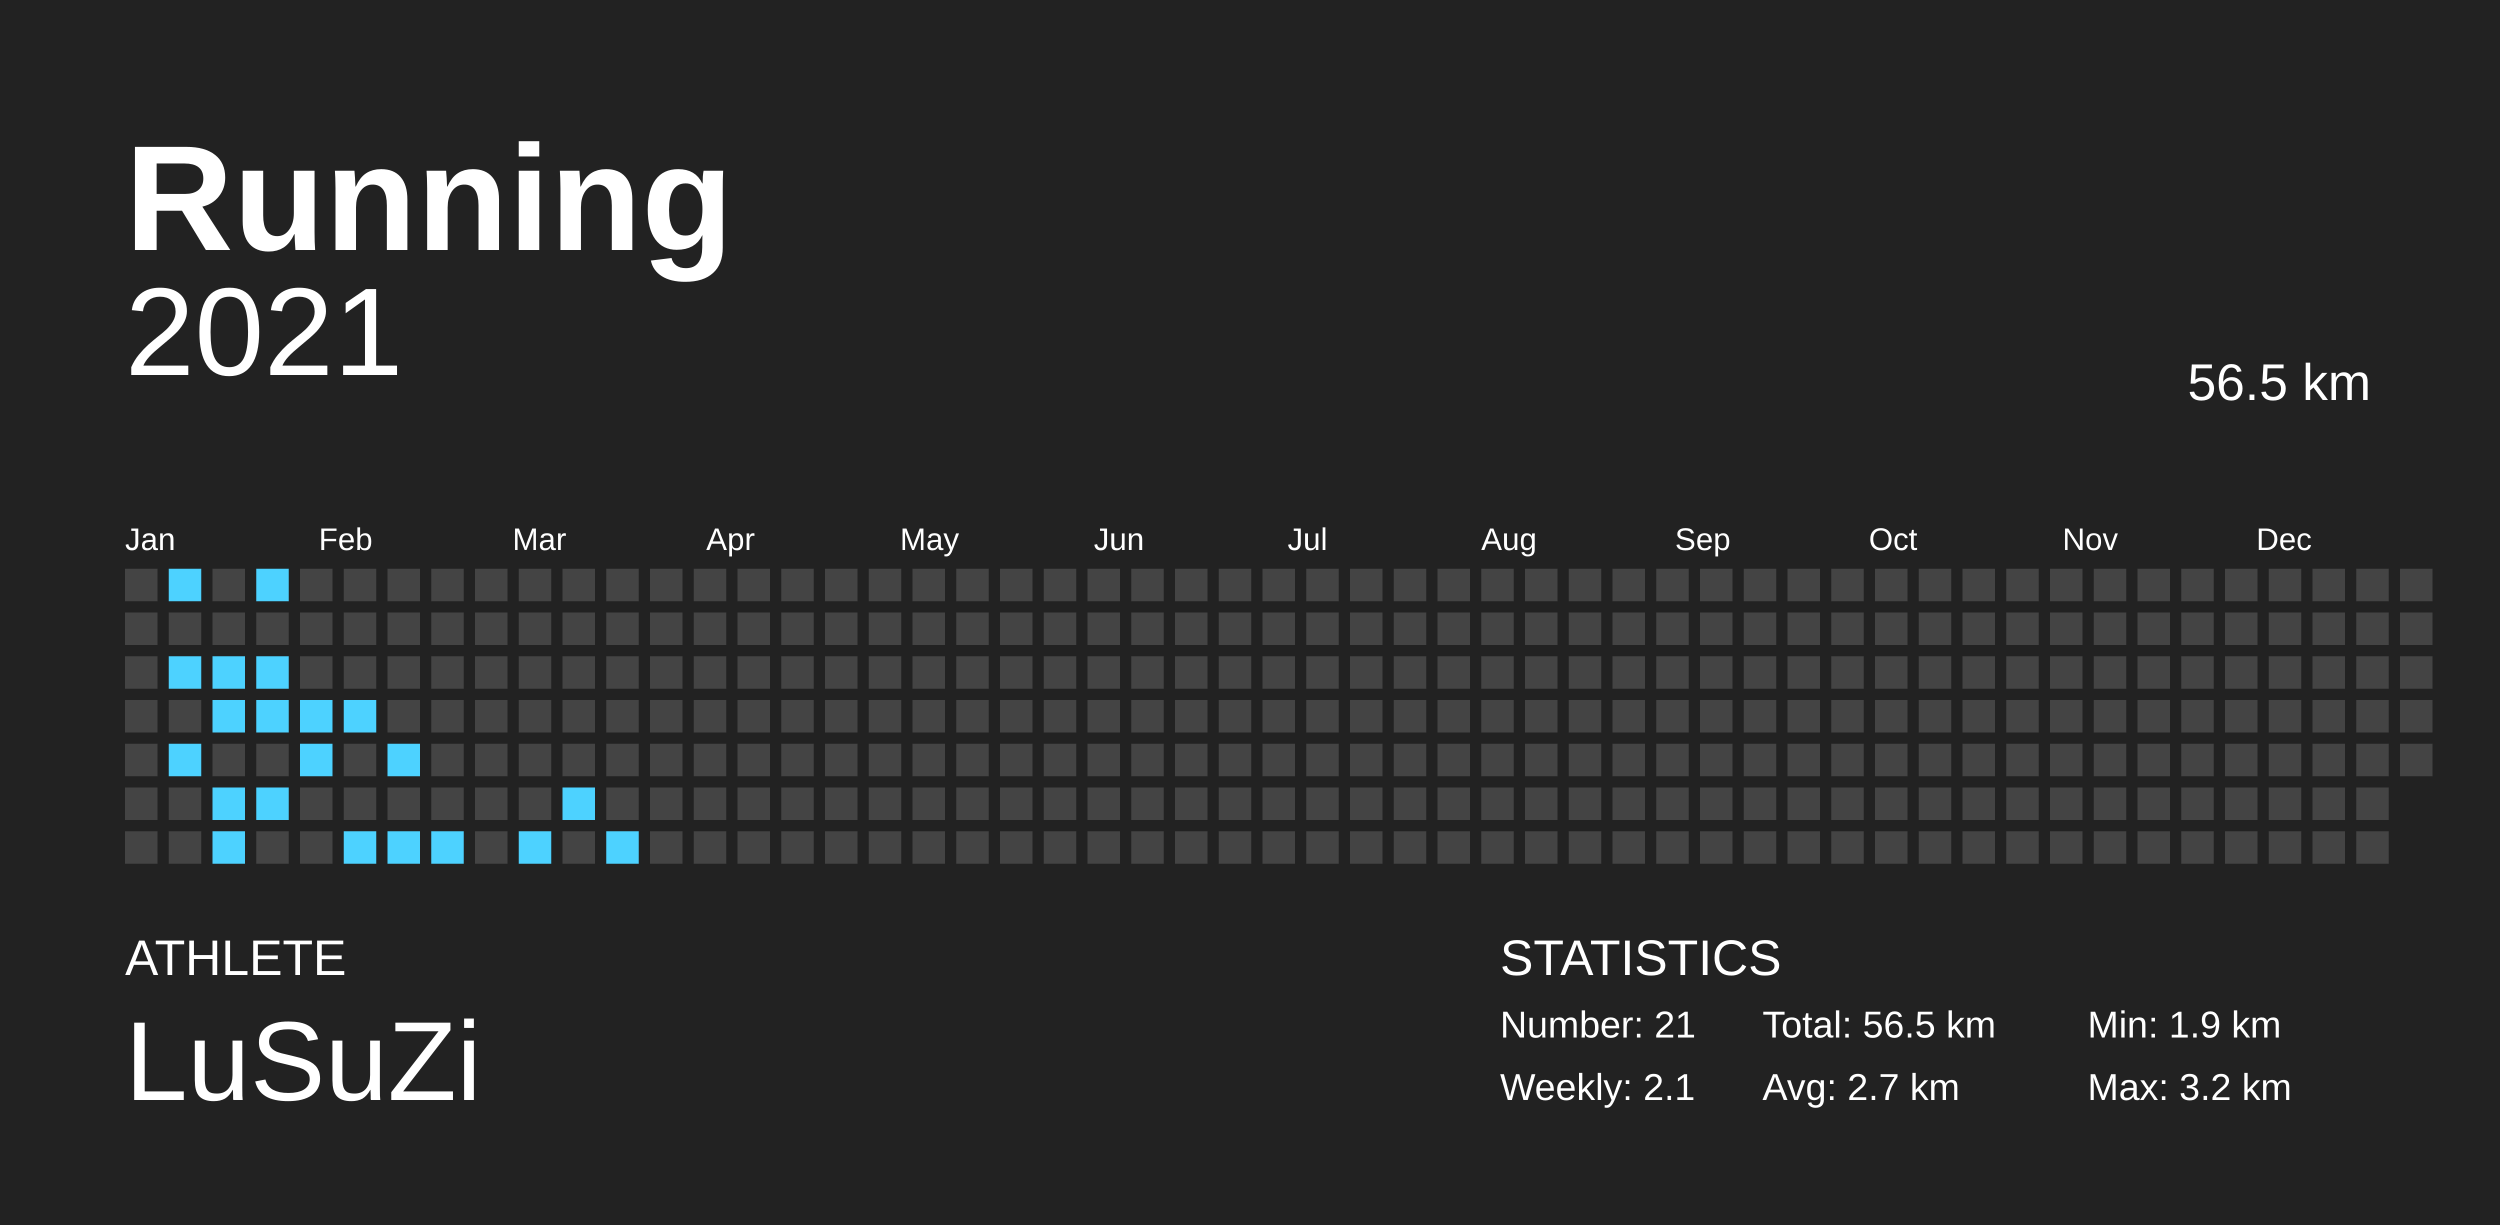
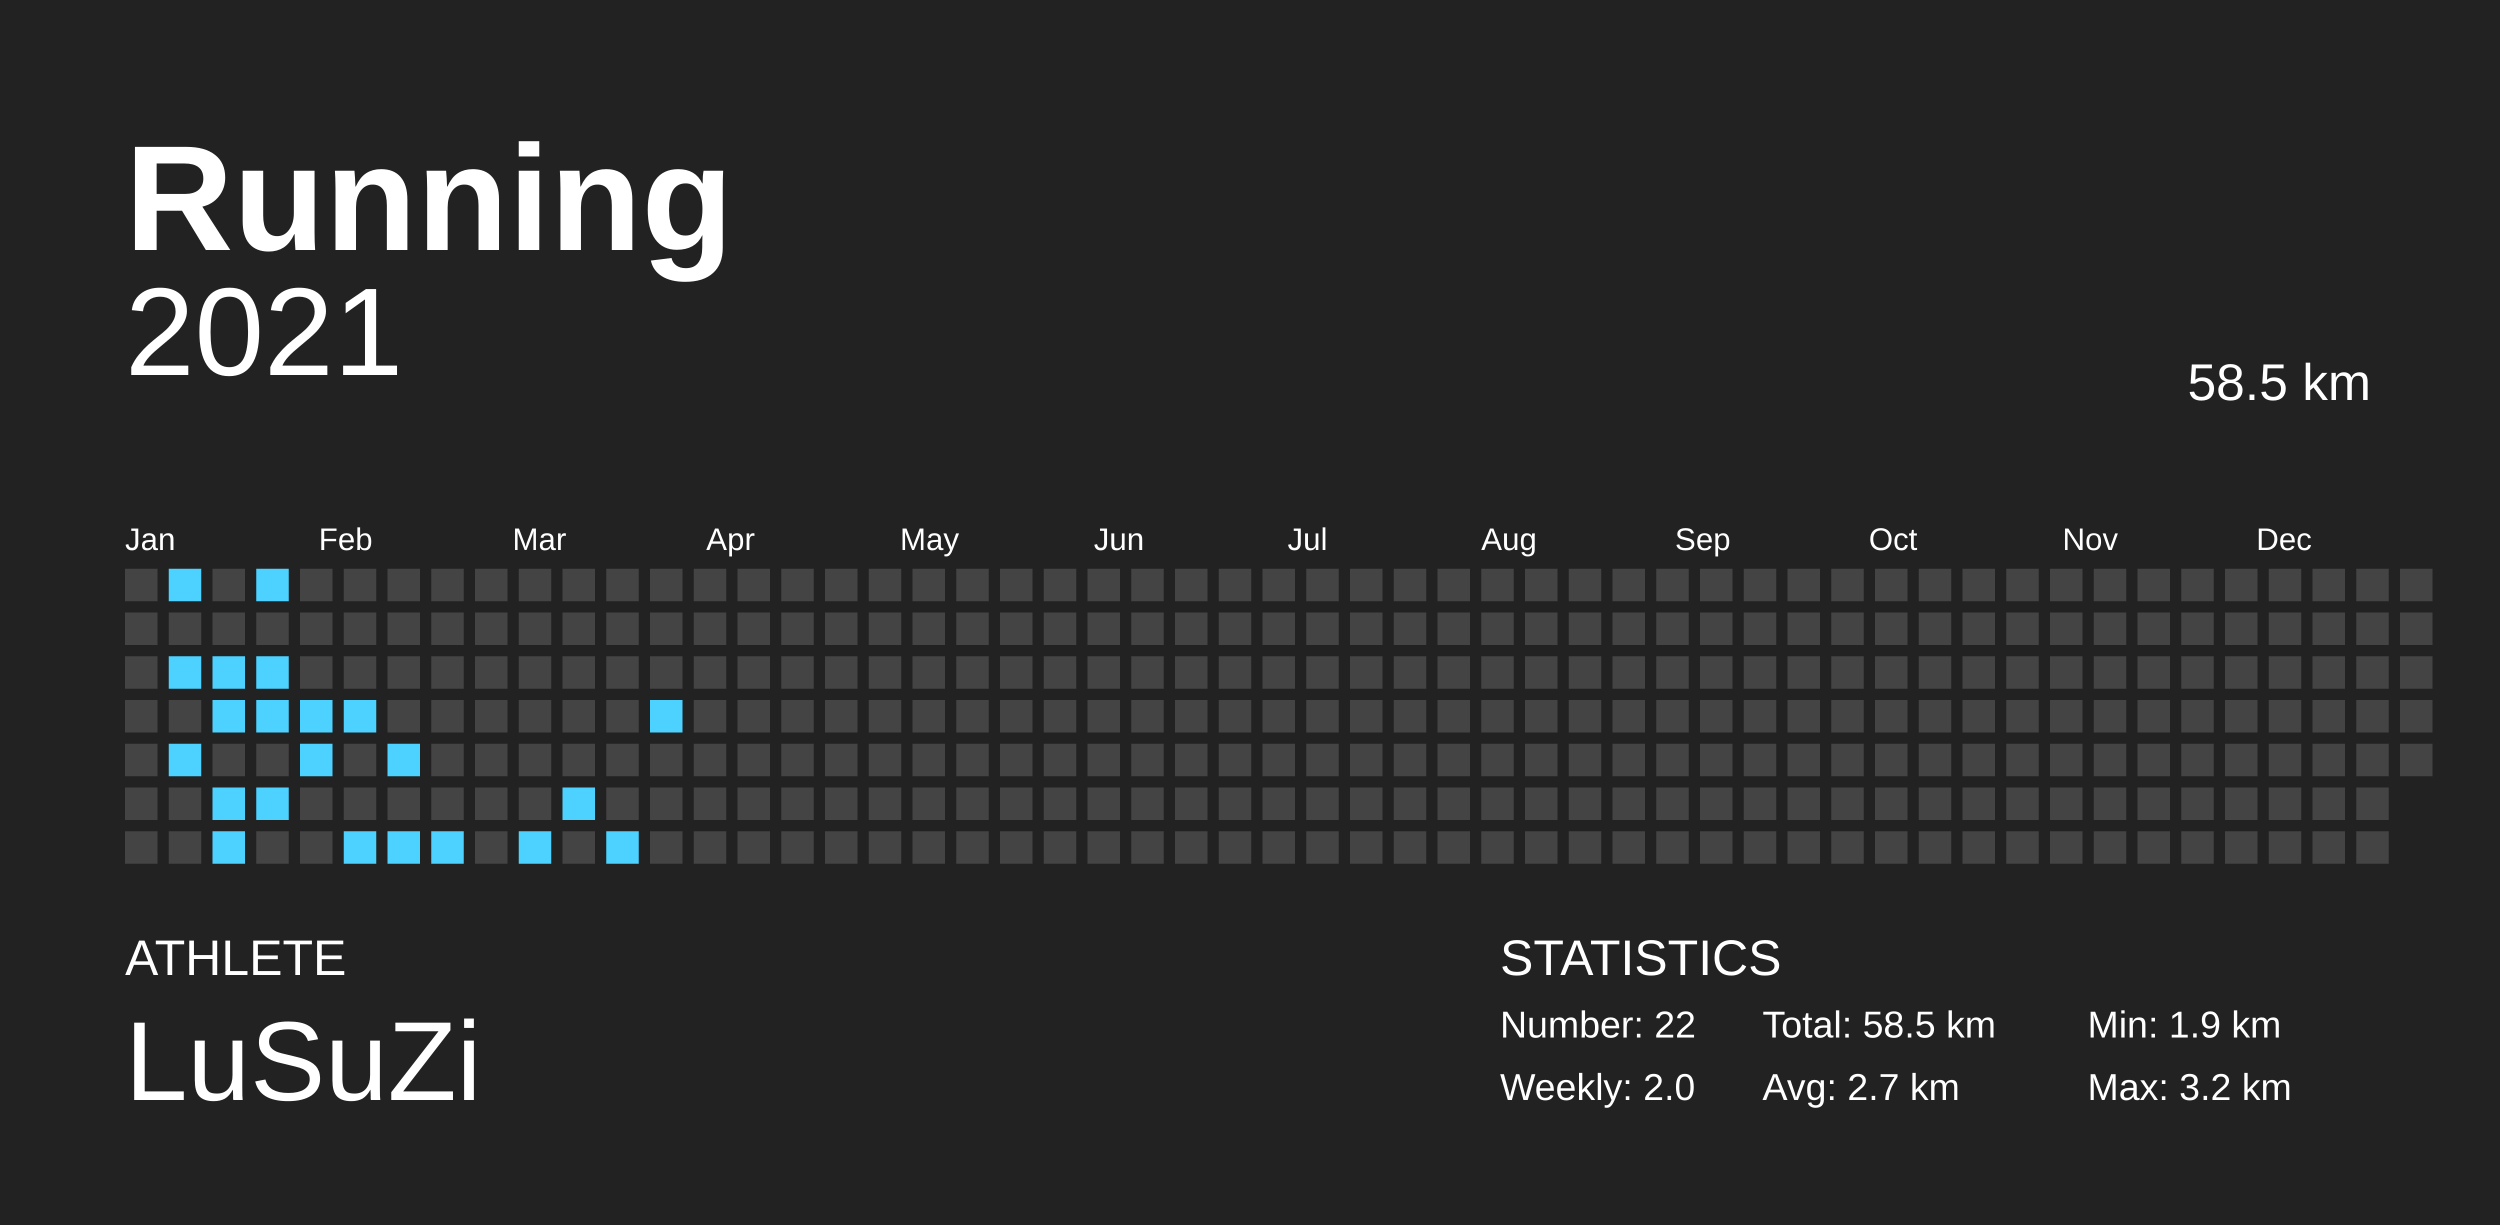
<svg xmlns="http://www.w3.org/2000/svg" baseProfile="full" height="98mm" version="1.1" viewBox="0,0,200,98" width="200mm">
  <defs />
  <rect fill="#222222" height="98" width="200" x="0" y="0" />
  <text fill="#FFFFFF" style="font-size:12px; font-family:Arial; font-weight:bold;" x="10" y="20">Running</text>
  <text fill="#FFFFFF" style="font-size:4px; font-family:Arial" x="10" y="78">ATHLETE</text>
  <text fill="#FFFFFF" style="font-size:9px; font-family:Arial" x="10" y="88">LuSuZi</text>
  <text fill="#FFFFFF" style="font-size:4px; font-family:Arial" x="120" y="78">STATISTICS</text>
-   <text fill="#FFFFFF" style="font-size:3px; font-family:Arial" x="120" y="83">Number: 21</text>
-   <text fill="#FFFFFF" style="font-size:3px; font-family:Arial" x="120" y="88">Weekly: 2.1</text>
-   <text fill="#FFFFFF" style="font-size:3px; font-family:Arial" x="141" y="83">Total: 56.5 km</text>
+   <text fill="#FFFFFF" style="font-size:3px; font-family:Arial" x="120" y="83">Number: 22</text>
+   <text fill="#FFFFFF" style="font-size:3px; font-family:Arial" x="120" y="88">Weekly: 2.0</text>
+   <text fill="#FFFFFF" style="font-size:3px; font-family:Arial" x="141" y="83">Total: 58.5 km</text>
  <text fill="#FFFFFF" style="font-size:3px; font-family:Arial" x="141" y="88">Avg: 2.7 km</text>
  <text fill="#FFFFFF" style="font-size:3px; font-family:Arial" x="167" y="83">Min: 1.9 km</text>
  <text fill="#FFFFFF" style="font-size:3px; font-family:Arial" x="167" y="88">Max: 3.2 km</text>
  <text alignment-baseline="hanging" fill="#FFFFFF" style="font-size:10.0px; font-family:Arial;" x="10" y="30">2021</text>
-   <text alignment-baseline="hanging" fill="#FFFFFF" style="font-size:4.125px; font-family:Arial;" x="175" y="32">56.5 km</text>
+   <text alignment-baseline="hanging" fill="#FFFFFF" style="font-size:4.125px; font-family:Arial;" x="175" y="32">58.5 km</text>
  <text fill="#FFFFFF" style="font-size:2.5px; font-family:Arial" x="10.0" y="44">Jan</text>
  <text fill="#FFFFFF" style="font-size:2.5px; font-family:Arial" x="25.5" y="44">Feb</text>
  <text fill="#FFFFFF" style="font-size:2.5px; font-family:Arial" x="41.0" y="44">Mar</text>
  <text fill="#FFFFFF" style="font-size:2.5px; font-family:Arial" x="56.5" y="44">Apr</text>
  <text fill="#FFFFFF" style="font-size:2.5px; font-family:Arial" x="72.0" y="44">May</text>
  <text fill="#FFFFFF" style="font-size:2.5px; font-family:Arial" x="87.5" y="44">Jun</text>
  <text fill="#FFFFFF" style="font-size:2.5px; font-family:Arial" x="103.0" y="44">Jul</text>
  <text fill="#FFFFFF" style="font-size:2.5px; font-family:Arial" x="118.5" y="44">Aug</text>
  <text fill="#FFFFFF" style="font-size:2.5px; font-family:Arial" x="134.0" y="44">Sep</text>
  <text fill="#FFFFFF" style="font-size:2.5px; font-family:Arial" x="149.5" y="44">Oct</text>
  <text fill="#FFFFFF" style="font-size:2.5px; font-family:Arial" x="165.0" y="44">Nov</text>
  <text fill="#FFFFFF" style="font-size:2.5px; font-family:Arial" x="180.5" y="44">Dec</text>
  <rect fill="#444444" height="2.6" width="2.6" x="10.0" y="45.5" />
  <rect fill="#444444" height="2.6" width="2.6" x="10.0" y="49.0" />
  <rect fill="#444444" height="2.6" width="2.6" x="10.0" y="52.5" />
  <rect fill="#444444" height="2.6" width="2.6" x="10.0" y="56.0" />
  <rect fill="#444444" height="2.6" width="2.6" x="10.0" y="59.5" />
  <rect fill="#444444" height="2.6" width="2.6" x="10.0" y="63.0" />
  <rect fill="#444444" height="2.6" width="2.6" x="10.0" y="66.5" />
  <rect fill="#4dd2ff" height="2.6" width="2.6" x="13.5" y="45.5" />
  <rect fill="#444444" height="2.6" width="2.6" x="13.5" y="49.0" />
  <rect fill="#4dd2ff" height="2.6" width="2.6" x="13.5" y="52.5" />
  <rect fill="#444444" height="2.6" width="2.6" x="13.5" y="56.0" />
  <rect fill="#4dd2ff" height="2.6" width="2.6" x="13.5" y="59.5" />
  <rect fill="#444444" height="2.6" width="2.6" x="13.5" y="63.0" />
  <rect fill="#444444" height="2.6" width="2.6" x="13.5" y="66.5" />
  <rect fill="#444444" height="2.6" width="2.6" x="17.0" y="45.5" />
  <rect fill="#444444" height="2.6" width="2.6" x="17.0" y="49.0" />
  <rect fill="#4dd2ff" height="2.6" width="2.6" x="17.0" y="52.5" />
  <rect fill="#4dd2ff" height="2.6" width="2.6" x="17.0" y="56.0" />
  <rect fill="#444444" height="2.6" width="2.6" x="17.0" y="59.5" />
  <rect fill="#4dd2ff" height="2.6" width="2.6" x="17.0" y="63.0" />
  <rect fill="#4dd2ff" height="2.6" width="2.6" x="17.0" y="66.5" />
  <rect fill="#4dd2ff" height="2.6" width="2.6" x="20.5" y="45.5" />
  <rect fill="#444444" height="2.6" width="2.6" x="20.5" y="49.0" />
  <rect fill="#4dd2ff" height="2.6" width="2.6" x="20.5" y="52.5" />
  <rect fill="#4dd2ff" height="2.6" width="2.6" x="20.5" y="56.0" />
  <rect fill="#444444" height="2.6" width="2.6" x="20.5" y="59.5" />
  <rect fill="#4dd2ff" height="2.6" width="2.6" x="20.5" y="63.0" />
  <rect fill="#444444" height="2.6" width="2.6" x="20.5" y="66.5" />
  <rect fill="#444444" height="2.6" width="2.6" x="24.0" y="45.5" />
  <rect fill="#444444" height="2.6" width="2.6" x="24.0" y="49.0" />
  <rect fill="#444444" height="2.6" width="2.6" x="24.0" y="52.5" />
  <rect fill="#4dd2ff" height="2.6" width="2.6" x="24.0" y="56.0" />
  <rect fill="#4dd2ff" height="2.6" width="2.6" x="24.0" y="59.5" />
  <rect fill="#444444" height="2.6" width="2.6" x="24.0" y="63.0" />
  <rect fill="#444444" height="2.6" width="2.6" x="24.0" y="66.5" />
  <rect fill="#444444" height="2.6" width="2.6" x="27.5" y="45.5" />
  <rect fill="#444444" height="2.6" width="2.6" x="27.5" y="49.0" />
  <rect fill="#444444" height="2.6" width="2.6" x="27.5" y="52.5" />
  <rect fill="#4dd2ff" height="2.6" width="2.6" x="27.5" y="56.0" />
  <rect fill="#444444" height="2.6" width="2.6" x="27.5" y="59.5" />
  <rect fill="#444444" height="2.6" width="2.6" x="27.5" y="63.0" />
  <rect fill="#4dd2ff" height="2.6" width="2.6" x="27.5" y="66.5" />
  <rect fill="#444444" height="2.6" width="2.6" x="31.0" y="45.5" />
  <rect fill="#444444" height="2.6" width="2.6" x="31.0" y="49.0" />
  <rect fill="#444444" height="2.6" width="2.6" x="31.0" y="52.5" />
  <rect fill="#444444" height="2.6" width="2.6" x="31.0" y="56.0" />
  <rect fill="#4dd2ff" height="2.6" width="2.6" x="31.0" y="59.5" />
  <rect fill="#444444" height="2.6" width="2.6" x="31.0" y="63.0" />
  <rect fill="#4dd2ff" height="2.6" width="2.6" x="31.0" y="66.5" />
  <rect fill="#444444" height="2.6" width="2.6" x="34.5" y="45.5" />
  <rect fill="#444444" height="2.6" width="2.6" x="34.5" y="49.0" />
  <rect fill="#444444" height="2.6" width="2.6" x="34.5" y="52.5" />
  <rect fill="#444444" height="2.6" width="2.6" x="34.5" y="56.0" />
  <rect fill="#444444" height="2.6" width="2.6" x="34.5" y="59.5" />
  <rect fill="#444444" height="2.6" width="2.6" x="34.5" y="63.0" />
  <rect fill="#4dd2ff" height="2.6" width="2.6" x="34.5" y="66.5" />
  <rect fill="#444444" height="2.6" width="2.6" x="38.0" y="45.5" />
  <rect fill="#444444" height="2.6" width="2.6" x="38.0" y="49.0" />
  <rect fill="#444444" height="2.6" width="2.6" x="38.0" y="52.5" />
  <rect fill="#444444" height="2.6" width="2.6" x="38.0" y="56.0" />
  <rect fill="#444444" height="2.6" width="2.6" x="38.0" y="59.5" />
  <rect fill="#444444" height="2.6" width="2.6" x="38.0" y="63.0" />
  <rect fill="#444444" height="2.6" width="2.6" x="38.0" y="66.5" />
  <rect fill="#444444" height="2.6" width="2.6" x="41.5" y="45.5" />
  <rect fill="#444444" height="2.6" width="2.6" x="41.5" y="49.0" />
  <rect fill="#444444" height="2.6" width="2.6" x="41.5" y="52.5" />
  <rect fill="#444444" height="2.6" width="2.6" x="41.5" y="56.0" />
  <rect fill="#444444" height="2.6" width="2.6" x="41.5" y="59.5" />
  <rect fill="#444444" height="2.6" width="2.6" x="41.5" y="63.0" />
  <rect fill="#4dd2ff" height="2.6" width="2.6" x="41.5" y="66.5" />
  <rect fill="#444444" height="2.6" width="2.6" x="45.0" y="45.5" />
  <rect fill="#444444" height="2.6" width="2.6" x="45.0" y="49.0" />
  <rect fill="#444444" height="2.6" width="2.6" x="45.0" y="52.5" />
  <rect fill="#444444" height="2.6" width="2.6" x="45.0" y="56.0" />
  <rect fill="#444444" height="2.6" width="2.6" x="45.0" y="59.5" />
  <rect fill="#4dd2ff" height="2.6" width="2.6" x="45.0" y="63.0" />
  <rect fill="#444444" height="2.6" width="2.6" x="45.0" y="66.5" />
  <rect fill="#444444" height="2.6" width="2.6" x="48.5" y="45.5" />
  <rect fill="#444444" height="2.6" width="2.6" x="48.5" y="49.0" />
  <rect fill="#444444" height="2.6" width="2.6" x="48.5" y="52.5" />
  <rect fill="#444444" height="2.6" width="2.6" x="48.5" y="56.0" />
  <rect fill="#444444" height="2.6" width="2.6" x="48.5" y="59.5" />
  <rect fill="#444444" height="2.6" width="2.6" x="48.5" y="63.0" />
  <rect fill="#4dd2ff" height="2.6" width="2.6" x="48.5" y="66.5" />
  <rect fill="#444444" height="2.6" width="2.6" x="52.0" y="45.5" />
  <rect fill="#444444" height="2.6" width="2.6" x="52.0" y="49.0" />
  <rect fill="#444444" height="2.6" width="2.6" x="52.0" y="52.5" />
-   <rect fill="#444444" height="2.6" width="2.6" x="52.0" y="56.0" />
+   <rect fill="#4dd2ff" height="2.6" width="2.6" x="52.0" y="56.0" />
  <rect fill="#444444" height="2.6" width="2.6" x="52.0" y="59.5" />
  <rect fill="#444444" height="2.6" width="2.6" x="52.0" y="63.0" />
  <rect fill="#444444" height="2.6" width="2.6" x="52.0" y="66.5" />
  <rect fill="#444444" height="2.6" width="2.6" x="55.5" y="45.5" />
  <rect fill="#444444" height="2.6" width="2.6" x="55.5" y="49.0" />
  <rect fill="#444444" height="2.6" width="2.6" x="55.5" y="52.5" />
  <rect fill="#444444" height="2.6" width="2.6" x="55.5" y="56.0" />
  <rect fill="#444444" height="2.6" width="2.6" x="55.5" y="59.5" />
  <rect fill="#444444" height="2.6" width="2.6" x="55.5" y="63.0" />
  <rect fill="#444444" height="2.6" width="2.6" x="55.5" y="66.5" />
  <rect fill="#444444" height="2.6" width="2.6" x="59.0" y="45.5" />
  <rect fill="#444444" height="2.6" width="2.6" x="59.0" y="49.0" />
  <rect fill="#444444" height="2.6" width="2.6" x="59.0" y="52.5" />
  <rect fill="#444444" height="2.6" width="2.6" x="59.0" y="56.0" />
  <rect fill="#444444" height="2.6" width="2.6" x="59.0" y="59.5" />
  <rect fill="#444444" height="2.6" width="2.6" x="59.0" y="63.0" />
  <rect fill="#444444" height="2.6" width="2.6" x="59.0" y="66.5" />
  <rect fill="#444444" height="2.6" width="2.6" x="62.5" y="45.5" />
  <rect fill="#444444" height="2.6" width="2.6" x="62.5" y="49.0" />
  <rect fill="#444444" height="2.6" width="2.6" x="62.5" y="52.5" />
  <rect fill="#444444" height="2.6" width="2.6" x="62.5" y="56.0" />
  <rect fill="#444444" height="2.6" width="2.6" x="62.5" y="59.5" />
  <rect fill="#444444" height="2.6" width="2.6" x="62.5" y="63.0" />
  <rect fill="#444444" height="2.6" width="2.6" x="62.5" y="66.5" />
  <rect fill="#444444" height="2.6" width="2.6" x="66.0" y="45.5" />
  <rect fill="#444444" height="2.6" width="2.6" x="66.0" y="49.0" />
  <rect fill="#444444" height="2.6" width="2.6" x="66.0" y="52.5" />
  <rect fill="#444444" height="2.6" width="2.6" x="66.0" y="56.0" />
  <rect fill="#444444" height="2.6" width="2.6" x="66.0" y="59.5" />
  <rect fill="#444444" height="2.6" width="2.6" x="66.0" y="63.0" />
  <rect fill="#444444" height="2.6" width="2.6" x="66.0" y="66.5" />
  <rect fill="#444444" height="2.6" width="2.6" x="69.5" y="45.5" />
  <rect fill="#444444" height="2.6" width="2.6" x="69.5" y="49.0" />
  <rect fill="#444444" height="2.6" width="2.6" x="69.5" y="52.5" />
  <rect fill="#444444" height="2.6" width="2.6" x="69.5" y="56.0" />
  <rect fill="#444444" height="2.6" width="2.6" x="69.5" y="59.5" />
  <rect fill="#444444" height="2.6" width="2.6" x="69.5" y="63.0" />
  <rect fill="#444444" height="2.6" width="2.6" x="69.5" y="66.5" />
  <rect fill="#444444" height="2.6" width="2.6" x="73.0" y="45.5" />
  <rect fill="#444444" height="2.6" width="2.6" x="73.0" y="49.0" />
  <rect fill="#444444" height="2.6" width="2.6" x="73.0" y="52.5" />
  <rect fill="#444444" height="2.6" width="2.6" x="73.0" y="56.0" />
  <rect fill="#444444" height="2.6" width="2.6" x="73.0" y="59.5" />
  <rect fill="#444444" height="2.6" width="2.6" x="73.0" y="63.0" />
  <rect fill="#444444" height="2.6" width="2.6" x="73.0" y="66.5" />
  <rect fill="#444444" height="2.6" width="2.6" x="76.5" y="45.5" />
  <rect fill="#444444" height="2.6" width="2.6" x="76.5" y="49.0" />
  <rect fill="#444444" height="2.6" width="2.6" x="76.5" y="52.5" />
  <rect fill="#444444" height="2.6" width="2.6" x="76.5" y="56.0" />
  <rect fill="#444444" height="2.6" width="2.6" x="76.5" y="59.5" />
  <rect fill="#444444" height="2.6" width="2.6" x="76.5" y="63.0" />
  <rect fill="#444444" height="2.6" width="2.6" x="76.5" y="66.5" />
  <rect fill="#444444" height="2.6" width="2.6" x="80.0" y="45.5" />
  <rect fill="#444444" height="2.6" width="2.6" x="80.0" y="49.0" />
  <rect fill="#444444" height="2.6" width="2.6" x="80.0" y="52.5" />
  <rect fill="#444444" height="2.6" width="2.6" x="80.0" y="56.0" />
  <rect fill="#444444" height="2.6" width="2.6" x="80.0" y="59.5" />
  <rect fill="#444444" height="2.6" width="2.6" x="80.0" y="63.0" />
  <rect fill="#444444" height="2.6" width="2.6" x="80.0" y="66.5" />
  <rect fill="#444444" height="2.6" width="2.6" x="83.5" y="45.5" />
  <rect fill="#444444" height="2.6" width="2.6" x="83.5" y="49.0" />
  <rect fill="#444444" height="2.6" width="2.6" x="83.5" y="52.5" />
  <rect fill="#444444" height="2.6" width="2.6" x="83.5" y="56.0" />
  <rect fill="#444444" height="2.6" width="2.6" x="83.5" y="59.5" />
  <rect fill="#444444" height="2.6" width="2.6" x="83.5" y="63.0" />
  <rect fill="#444444" height="2.6" width="2.6" x="83.5" y="66.5" />
  <rect fill="#444444" height="2.6" width="2.6" x="87.0" y="45.5" />
  <rect fill="#444444" height="2.6" width="2.6" x="87.0" y="49.0" />
  <rect fill="#444444" height="2.6" width="2.6" x="87.0" y="52.5" />
  <rect fill="#444444" height="2.6" width="2.6" x="87.0" y="56.0" />
  <rect fill="#444444" height="2.6" width="2.6" x="87.0" y="59.5" />
  <rect fill="#444444" height="2.6" width="2.6" x="87.0" y="63.0" />
  <rect fill="#444444" height="2.6" width="2.6" x="87.0" y="66.5" />
  <rect fill="#444444" height="2.6" width="2.6" x="90.5" y="45.5" />
  <rect fill="#444444" height="2.6" width="2.6" x="90.5" y="49.0" />
  <rect fill="#444444" height="2.6" width="2.6" x="90.5" y="52.5" />
  <rect fill="#444444" height="2.6" width="2.6" x="90.5" y="56.0" />
  <rect fill="#444444" height="2.6" width="2.6" x="90.5" y="59.5" />
  <rect fill="#444444" height="2.6" width="2.6" x="90.5" y="63.0" />
  <rect fill="#444444" height="2.6" width="2.6" x="90.5" y="66.5" />
  <rect fill="#444444" height="2.6" width="2.6" x="94.0" y="45.5" />
  <rect fill="#444444" height="2.6" width="2.6" x="94.0" y="49.0" />
  <rect fill="#444444" height="2.6" width="2.6" x="94.0" y="52.5" />
  <rect fill="#444444" height="2.6" width="2.6" x="94.0" y="56.0" />
  <rect fill="#444444" height="2.6" width="2.6" x="94.0" y="59.5" />
  <rect fill="#444444" height="2.6" width="2.6" x="94.0" y="63.0" />
  <rect fill="#444444" height="2.6" width="2.6" x="94.0" y="66.5" />
  <rect fill="#444444" height="2.6" width="2.6" x="97.5" y="45.5" />
  <rect fill="#444444" height="2.6" width="2.6" x="97.5" y="49.0" />
  <rect fill="#444444" height="2.6" width="2.6" x="97.5" y="52.5" />
  <rect fill="#444444" height="2.6" width="2.6" x="97.5" y="56.0" />
  <rect fill="#444444" height="2.6" width="2.6" x="97.5" y="59.5" />
  <rect fill="#444444" height="2.6" width="2.6" x="97.5" y="63.0" />
  <rect fill="#444444" height="2.6" width="2.6" x="97.5" y="66.5" />
  <rect fill="#444444" height="2.6" width="2.6" x="101.0" y="45.5" />
  <rect fill="#444444" height="2.6" width="2.6" x="101.0" y="49.0" />
  <rect fill="#444444" height="2.6" width="2.6" x="101.0" y="52.5" />
  <rect fill="#444444" height="2.6" width="2.6" x="101.0" y="56.0" />
  <rect fill="#444444" height="2.6" width="2.6" x="101.0" y="59.5" />
  <rect fill="#444444" height="2.6" width="2.6" x="101.0" y="63.0" />
  <rect fill="#444444" height="2.6" width="2.6" x="101.0" y="66.5" />
  <rect fill="#444444" height="2.6" width="2.6" x="104.5" y="45.5" />
  <rect fill="#444444" height="2.6" width="2.6" x="104.5" y="49.0" />
  <rect fill="#444444" height="2.6" width="2.6" x="104.5" y="52.5" />
  <rect fill="#444444" height="2.6" width="2.6" x="104.5" y="56.0" />
  <rect fill="#444444" height="2.6" width="2.6" x="104.5" y="59.5" />
  <rect fill="#444444" height="2.6" width="2.6" x="104.5" y="63.0" />
  <rect fill="#444444" height="2.6" width="2.6" x="104.5" y="66.5" />
  <rect fill="#444444" height="2.6" width="2.6" x="108.0" y="45.5" />
  <rect fill="#444444" height="2.6" width="2.6" x="108.0" y="49.0" />
  <rect fill="#444444" height="2.6" width="2.6" x="108.0" y="52.5" />
  <rect fill="#444444" height="2.6" width="2.6" x="108.0" y="56.0" />
  <rect fill="#444444" height="2.6" width="2.6" x="108.0" y="59.5" />
  <rect fill="#444444" height="2.6" width="2.6" x="108.0" y="63.0" />
  <rect fill="#444444" height="2.6" width="2.6" x="108.0" y="66.5" />
  <rect fill="#444444" height="2.6" width="2.6" x="111.5" y="45.5" />
  <rect fill="#444444" height="2.6" width="2.6" x="111.5" y="49.0" />
  <rect fill="#444444" height="2.6" width="2.6" x="111.5" y="52.5" />
  <rect fill="#444444" height="2.6" width="2.6" x="111.5" y="56.0" />
  <rect fill="#444444" height="2.6" width="2.6" x="111.5" y="59.5" />
  <rect fill="#444444" height="2.6" width="2.6" x="111.5" y="63.0" />
  <rect fill="#444444" height="2.6" width="2.6" x="111.5" y="66.5" />
  <rect fill="#444444" height="2.6" width="2.6" x="115.0" y="45.5" />
  <rect fill="#444444" height="2.6" width="2.6" x="115.0" y="49.0" />
  <rect fill="#444444" height="2.6" width="2.6" x="115.0" y="52.5" />
  <rect fill="#444444" height="2.6" width="2.6" x="115.0" y="56.0" />
  <rect fill="#444444" height="2.6" width="2.6" x="115.0" y="59.5" />
  <rect fill="#444444" height="2.6" width="2.6" x="115.0" y="63.0" />
  <rect fill="#444444" height="2.6" width="2.6" x="115.0" y="66.5" />
  <rect fill="#444444" height="2.6" width="2.6" x="118.5" y="45.5" />
  <rect fill="#444444" height="2.6" width="2.6" x="118.5" y="49.0" />
  <rect fill="#444444" height="2.6" width="2.6" x="118.5" y="52.5" />
  <rect fill="#444444" height="2.6" width="2.6" x="118.5" y="56.0" />
  <rect fill="#444444" height="2.6" width="2.6" x="118.5" y="59.5" />
  <rect fill="#444444" height="2.6" width="2.6" x="118.5" y="63.0" />
  <rect fill="#444444" height="2.6" width="2.6" x="118.5" y="66.5" />
  <rect fill="#444444" height="2.6" width="2.6" x="122.0" y="45.5" />
  <rect fill="#444444" height="2.6" width="2.6" x="122.0" y="49.0" />
  <rect fill="#444444" height="2.6" width="2.6" x="122.0" y="52.5" />
  <rect fill="#444444" height="2.6" width="2.6" x="122.0" y="56.0" />
  <rect fill="#444444" height="2.6" width="2.6" x="122.0" y="59.5" />
  <rect fill="#444444" height="2.6" width="2.6" x="122.0" y="63.0" />
  <rect fill="#444444" height="2.6" width="2.6" x="122.0" y="66.5" />
  <rect fill="#444444" height="2.6" width="2.6" x="125.5" y="45.5" />
  <rect fill="#444444" height="2.6" width="2.6" x="125.5" y="49.0" />
  <rect fill="#444444" height="2.6" width="2.6" x="125.5" y="52.5" />
  <rect fill="#444444" height="2.6" width="2.6" x="125.5" y="56.0" />
  <rect fill="#444444" height="2.6" width="2.6" x="125.5" y="59.5" />
  <rect fill="#444444" height="2.6" width="2.6" x="125.5" y="63.0" />
  <rect fill="#444444" height="2.6" width="2.6" x="125.5" y="66.5" />
  <rect fill="#444444" height="2.6" width="2.6" x="129.0" y="45.5" />
  <rect fill="#444444" height="2.6" width="2.6" x="129.0" y="49.0" />
  <rect fill="#444444" height="2.6" width="2.6" x="129.0" y="52.5" />
  <rect fill="#444444" height="2.6" width="2.6" x="129.0" y="56.0" />
  <rect fill="#444444" height="2.6" width="2.6" x="129.0" y="59.5" />
  <rect fill="#444444" height="2.6" width="2.6" x="129.0" y="63.0" />
  <rect fill="#444444" height="2.6" width="2.6" x="129.0" y="66.5" />
  <rect fill="#444444" height="2.6" width="2.6" x="132.5" y="45.5" />
  <rect fill="#444444" height="2.6" width="2.6" x="132.5" y="49.0" />
  <rect fill="#444444" height="2.6" width="2.6" x="132.5" y="52.5" />
  <rect fill="#444444" height="2.6" width="2.6" x="132.5" y="56.0" />
  <rect fill="#444444" height="2.6" width="2.6" x="132.5" y="59.5" />
  <rect fill="#444444" height="2.6" width="2.6" x="132.5" y="63.0" />
  <rect fill="#444444" height="2.6" width="2.6" x="132.5" y="66.5" />
  <rect fill="#444444" height="2.6" width="2.6" x="136.0" y="45.5" />
  <rect fill="#444444" height="2.6" width="2.6" x="136.0" y="49.0" />
  <rect fill="#444444" height="2.6" width="2.6" x="136.0" y="52.5" />
  <rect fill="#444444" height="2.6" width="2.6" x="136.0" y="56.0" />
  <rect fill="#444444" height="2.6" width="2.6" x="136.0" y="59.5" />
  <rect fill="#444444" height="2.6" width="2.6" x="136.0" y="63.0" />
  <rect fill="#444444" height="2.6" width="2.6" x="136.0" y="66.5" />
  <rect fill="#444444" height="2.6" width="2.6" x="139.5" y="45.5" />
  <rect fill="#444444" height="2.6" width="2.6" x="139.5" y="49.0" />
  <rect fill="#444444" height="2.6" width="2.6" x="139.5" y="52.5" />
  <rect fill="#444444" height="2.6" width="2.6" x="139.5" y="56.0" />
  <rect fill="#444444" height="2.6" width="2.6" x="139.5" y="59.5" />
  <rect fill="#444444" height="2.6" width="2.6" x="139.5" y="63.0" />
  <rect fill="#444444" height="2.6" width="2.6" x="139.5" y="66.5" />
  <rect fill="#444444" height="2.6" width="2.6" x="143.0" y="45.5" />
  <rect fill="#444444" height="2.6" width="2.6" x="143.0" y="49.0" />
  <rect fill="#444444" height="2.6" width="2.6" x="143.0" y="52.5" />
  <rect fill="#444444" height="2.6" width="2.6" x="143.0" y="56.0" />
  <rect fill="#444444" height="2.6" width="2.6" x="143.0" y="59.5" />
  <rect fill="#444444" height="2.6" width="2.6" x="143.0" y="63.0" />
  <rect fill="#444444" height="2.6" width="2.6" x="143.0" y="66.5" />
  <rect fill="#444444" height="2.6" width="2.6" x="146.5" y="45.5" />
  <rect fill="#444444" height="2.6" width="2.6" x="146.5" y="49.0" />
  <rect fill="#444444" height="2.6" width="2.6" x="146.5" y="52.5" />
  <rect fill="#444444" height="2.6" width="2.6" x="146.5" y="56.0" />
  <rect fill="#444444" height="2.6" width="2.6" x="146.5" y="59.5" />
  <rect fill="#444444" height="2.6" width="2.6" x="146.5" y="63.0" />
  <rect fill="#444444" height="2.6" width="2.6" x="146.5" y="66.5" />
  <rect fill="#444444" height="2.6" width="2.6" x="150.0" y="45.5" />
  <rect fill="#444444" height="2.6" width="2.6" x="150.0" y="49.0" />
  <rect fill="#444444" height="2.6" width="2.6" x="150.0" y="52.5" />
  <rect fill="#444444" height="2.6" width="2.6" x="150.0" y="56.0" />
  <rect fill="#444444" height="2.6" width="2.6" x="150.0" y="59.5" />
  <rect fill="#444444" height="2.6" width="2.6" x="150.0" y="63.0" />
  <rect fill="#444444" height="2.6" width="2.6" x="150.0" y="66.5" />
  <rect fill="#444444" height="2.6" width="2.6" x="153.5" y="45.5" />
  <rect fill="#444444" height="2.6" width="2.6" x="153.5" y="49.0" />
  <rect fill="#444444" height="2.6" width="2.6" x="153.5" y="52.5" />
  <rect fill="#444444" height="2.6" width="2.6" x="153.5" y="56.0" />
  <rect fill="#444444" height="2.6" width="2.6" x="153.5" y="59.5" />
  <rect fill="#444444" height="2.6" width="2.6" x="153.5" y="63.0" />
  <rect fill="#444444" height="2.6" width="2.6" x="153.5" y="66.5" />
  <rect fill="#444444" height="2.6" width="2.6" x="157.0" y="45.5" />
  <rect fill="#444444" height="2.6" width="2.6" x="157.0" y="49.0" />
  <rect fill="#444444" height="2.6" width="2.6" x="157.0" y="52.5" />
  <rect fill="#444444" height="2.6" width="2.6" x="157.0" y="56.0" />
  <rect fill="#444444" height="2.6" width="2.6" x="157.0" y="59.5" />
  <rect fill="#444444" height="2.6" width="2.6" x="157.0" y="63.0" />
  <rect fill="#444444" height="2.6" width="2.6" x="157.0" y="66.5" />
  <rect fill="#444444" height="2.6" width="2.6" x="160.5" y="45.5" />
  <rect fill="#444444" height="2.6" width="2.6" x="160.5" y="49.0" />
  <rect fill="#444444" height="2.6" width="2.6" x="160.5" y="52.5" />
  <rect fill="#444444" height="2.6" width="2.6" x="160.5" y="56.0" />
  <rect fill="#444444" height="2.6" width="2.6" x="160.5" y="59.5" />
  <rect fill="#444444" height="2.6" width="2.6" x="160.5" y="63.0" />
  <rect fill="#444444" height="2.6" width="2.6" x="160.5" y="66.5" />
  <rect fill="#444444" height="2.6" width="2.6" x="164.0" y="45.5" />
  <rect fill="#444444" height="2.6" width="2.6" x="164.0" y="49.0" />
  <rect fill="#444444" height="2.6" width="2.6" x="164.0" y="52.5" />
  <rect fill="#444444" height="2.6" width="2.6" x="164.0" y="56.0" />
  <rect fill="#444444" height="2.6" width="2.6" x="164.0" y="59.5" />
  <rect fill="#444444" height="2.6" width="2.6" x="164.0" y="63.0" />
  <rect fill="#444444" height="2.6" width="2.6" x="164.0" y="66.5" />
  <rect fill="#444444" height="2.6" width="2.6" x="167.5" y="45.5" />
  <rect fill="#444444" height="2.6" width="2.6" x="167.5" y="49.0" />
  <rect fill="#444444" height="2.6" width="2.6" x="167.5" y="52.5" />
  <rect fill="#444444" height="2.6" width="2.6" x="167.5" y="56.0" />
  <rect fill="#444444" height="2.6" width="2.6" x="167.5" y="59.5" />
  <rect fill="#444444" height="2.6" width="2.6" x="167.5" y="63.0" />
  <rect fill="#444444" height="2.6" width="2.6" x="167.5" y="66.5" />
  <rect fill="#444444" height="2.6" width="2.6" x="171.0" y="45.5" />
  <rect fill="#444444" height="2.6" width="2.6" x="171.0" y="49.0" />
  <rect fill="#444444" height="2.6" width="2.6" x="171.0" y="52.5" />
  <rect fill="#444444" height="2.6" width="2.6" x="171.0" y="56.0" />
  <rect fill="#444444" height="2.6" width="2.6" x="171.0" y="59.5" />
  <rect fill="#444444" height="2.6" width="2.6" x="171.0" y="63.0" />
  <rect fill="#444444" height="2.6" width="2.6" x="171.0" y="66.5" />
  <rect fill="#444444" height="2.6" width="2.6" x="174.5" y="45.5" />
  <rect fill="#444444" height="2.6" width="2.6" x="174.5" y="49.0" />
  <rect fill="#444444" height="2.6" width="2.6" x="174.5" y="52.5" />
  <rect fill="#444444" height="2.6" width="2.6" x="174.5" y="56.0" />
  <rect fill="#444444" height="2.6" width="2.6" x="174.5" y="59.5" />
  <rect fill="#444444" height="2.6" width="2.6" x="174.5" y="63.0" />
  <rect fill="#444444" height="2.6" width="2.6" x="174.5" y="66.5" />
  <rect fill="#444444" height="2.6" width="2.6" x="178.0" y="45.5" />
  <rect fill="#444444" height="2.6" width="2.6" x="178.0" y="49.0" />
  <rect fill="#444444" height="2.6" width="2.6" x="178.0" y="52.5" />
  <rect fill="#444444" height="2.6" width="2.6" x="178.0" y="56.0" />
  <rect fill="#444444" height="2.6" width="2.6" x="178.0" y="59.5" />
  <rect fill="#444444" height="2.6" width="2.6" x="178.0" y="63.0" />
  <rect fill="#444444" height="2.6" width="2.6" x="178.0" y="66.5" />
  <rect fill="#444444" height="2.6" width="2.6" x="181.5" y="45.5" />
  <rect fill="#444444" height="2.6" width="2.6" x="181.5" y="49.0" />
  <rect fill="#444444" height="2.6" width="2.6" x="181.5" y="52.5" />
  <rect fill="#444444" height="2.6" width="2.6" x="181.5" y="56.0" />
  <rect fill="#444444" height="2.6" width="2.6" x="181.5" y="59.5" />
  <rect fill="#444444" height="2.6" width="2.6" x="181.5" y="63.0" />
  <rect fill="#444444" height="2.6" width="2.6" x="181.5" y="66.5" />
  <rect fill="#444444" height="2.6" width="2.6" x="185.0" y="45.5" />
  <rect fill="#444444" height="2.6" width="2.6" x="185.0" y="49.0" />
  <rect fill="#444444" height="2.6" width="2.6" x="185.0" y="52.5" />
  <rect fill="#444444" height="2.6" width="2.6" x="185.0" y="56.0" />
  <rect fill="#444444" height="2.6" width="2.6" x="185.0" y="59.5" />
  <rect fill="#444444" height="2.6" width="2.6" x="185.0" y="63.0" />
  <rect fill="#444444" height="2.6" width="2.6" x="185.0" y="66.5" />
  <rect fill="#444444" height="2.6" width="2.6" x="188.5" y="45.5" />
  <rect fill="#444444" height="2.6" width="2.6" x="188.5" y="49.0" />
  <rect fill="#444444" height="2.6" width="2.6" x="188.5" y="52.5" />
  <rect fill="#444444" height="2.6" width="2.6" x="188.5" y="56.0" />
  <rect fill="#444444" height="2.6" width="2.6" x="188.5" y="59.5" />
  <rect fill="#444444" height="2.6" width="2.6" x="188.5" y="63.0" />
  <rect fill="#444444" height="2.6" width="2.6" x="188.5" y="66.5" />
  <rect fill="#444444" height="2.6" width="2.6" x="192.0" y="45.5" />
  <rect fill="#444444" height="2.6" width="2.6" x="192.0" y="49.0" />
  <rect fill="#444444" height="2.6" width="2.6" x="192.0" y="52.5" />
  <rect fill="#444444" height="2.6" width="2.6" x="192.0" y="56.0" />
  <rect fill="#444444" height="2.6" width="2.6" x="192.0" y="59.5" />
</svg>
